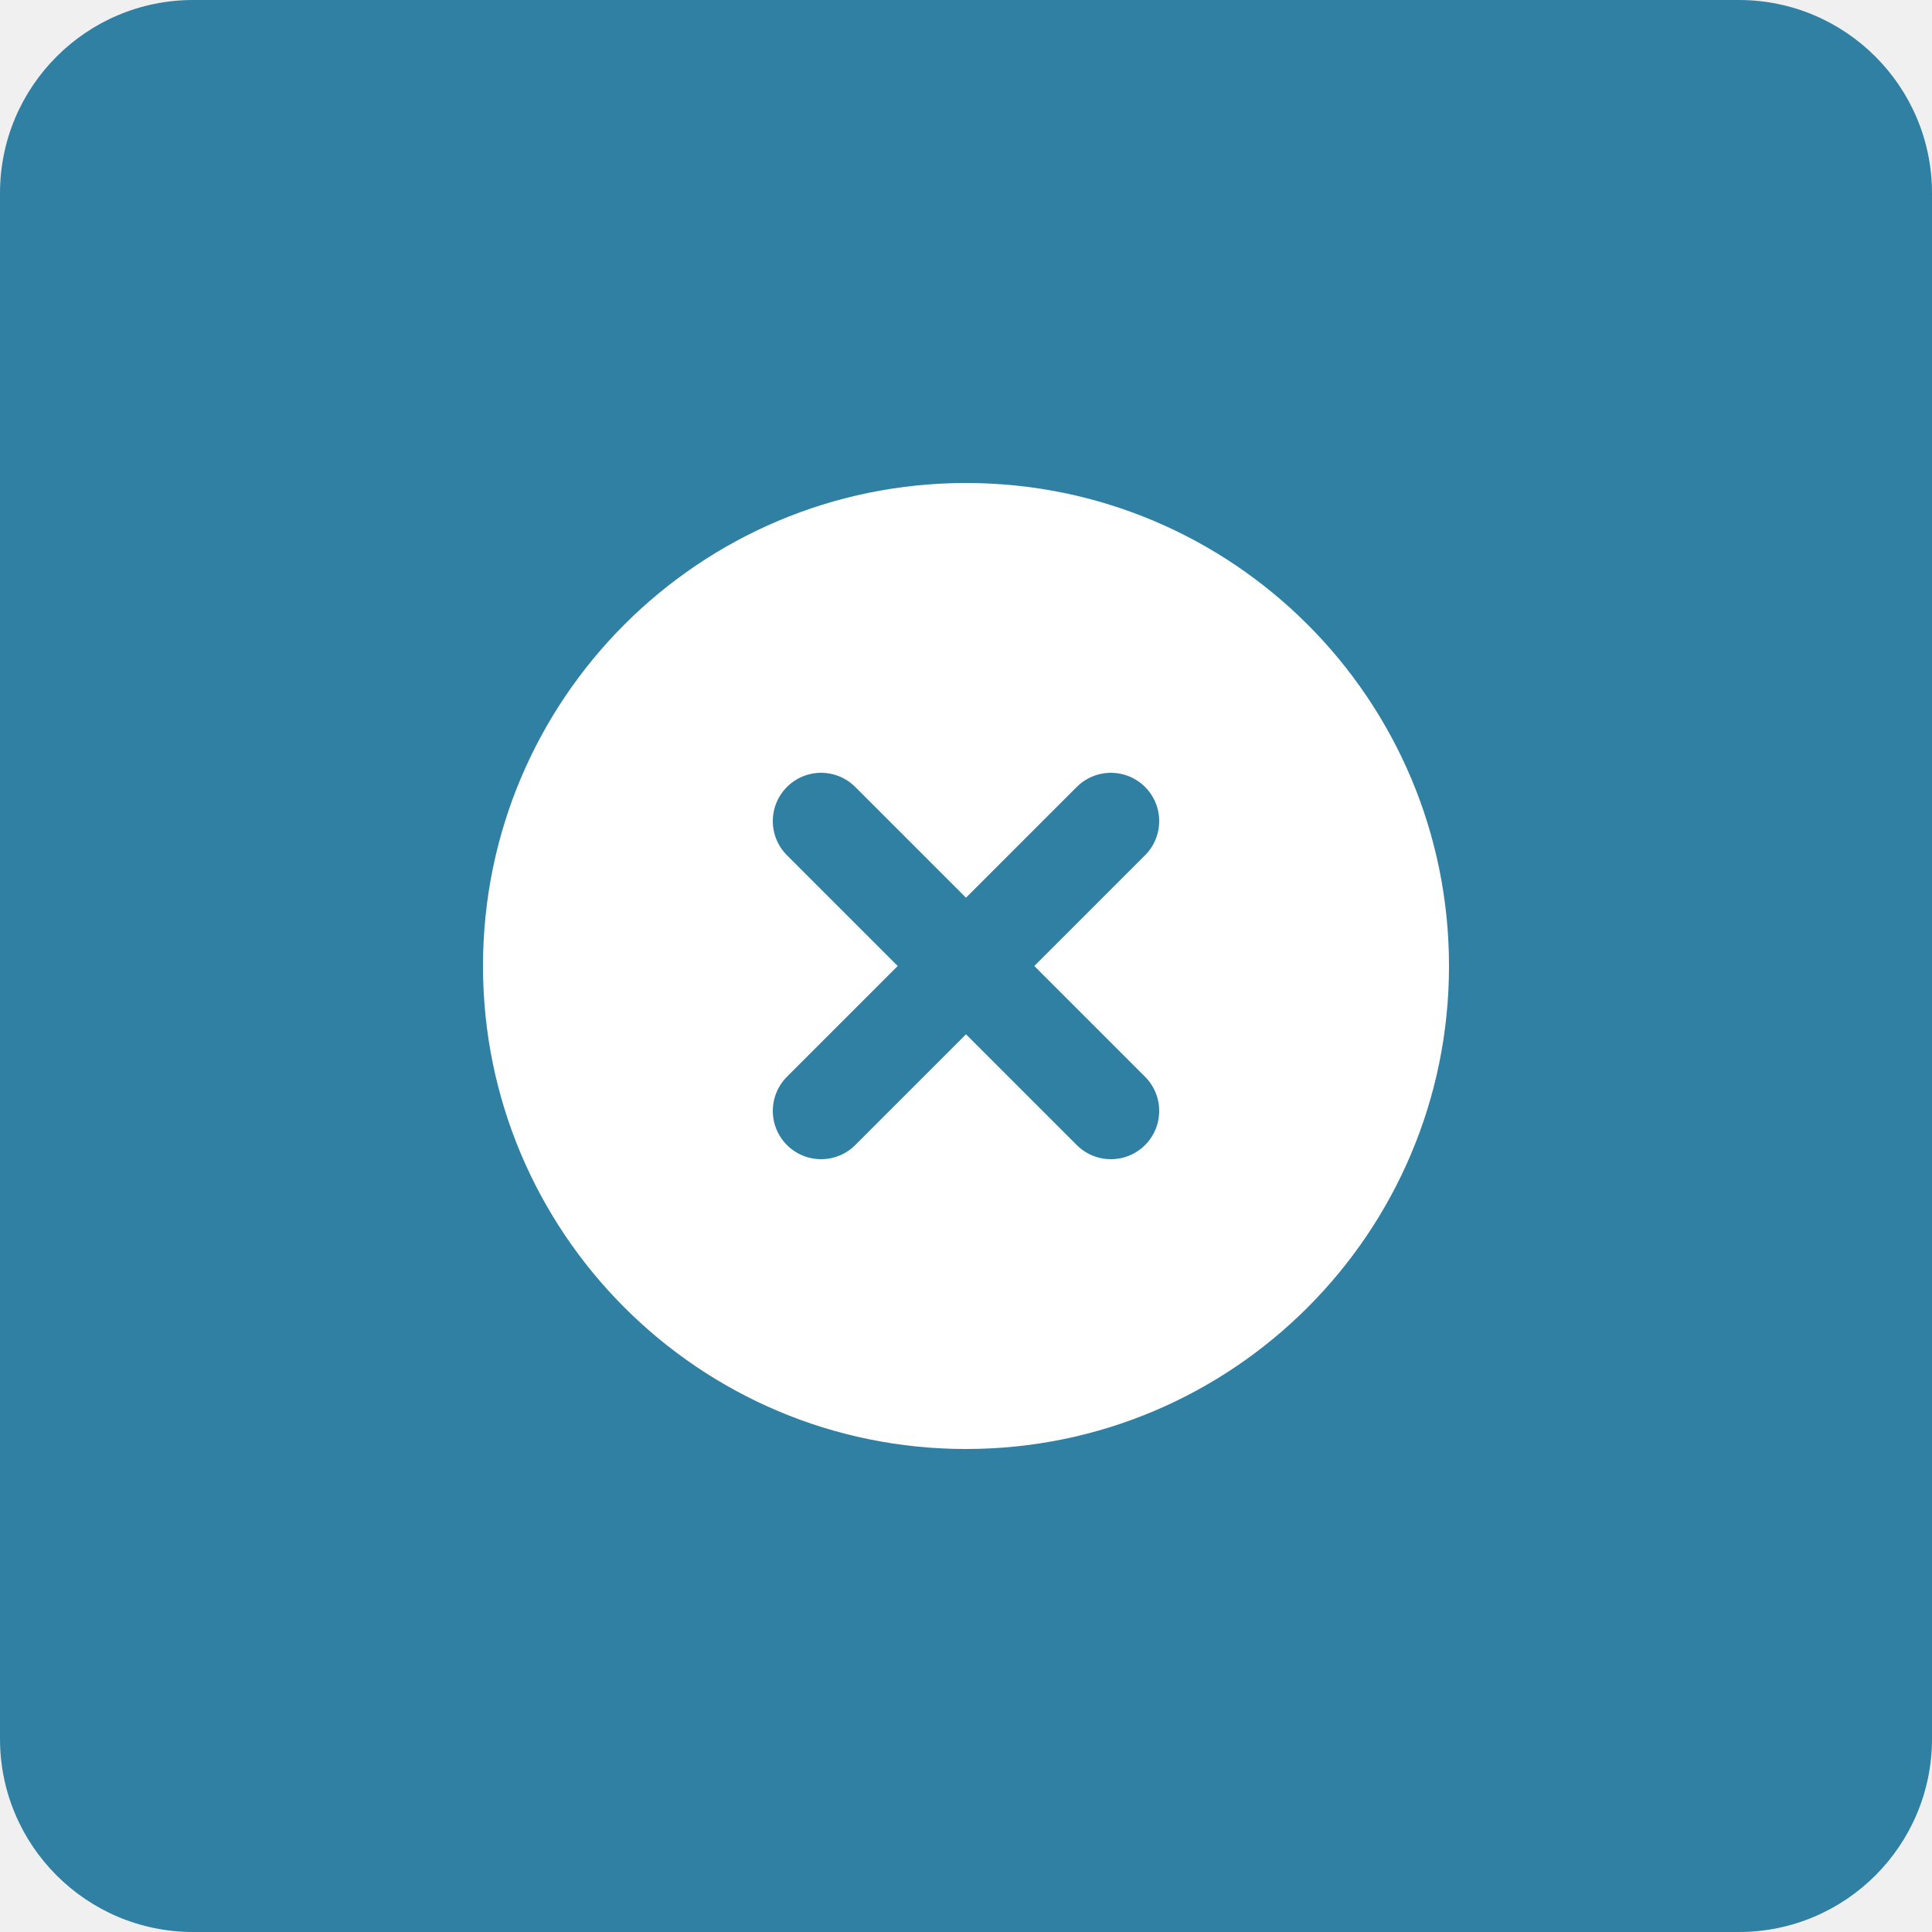
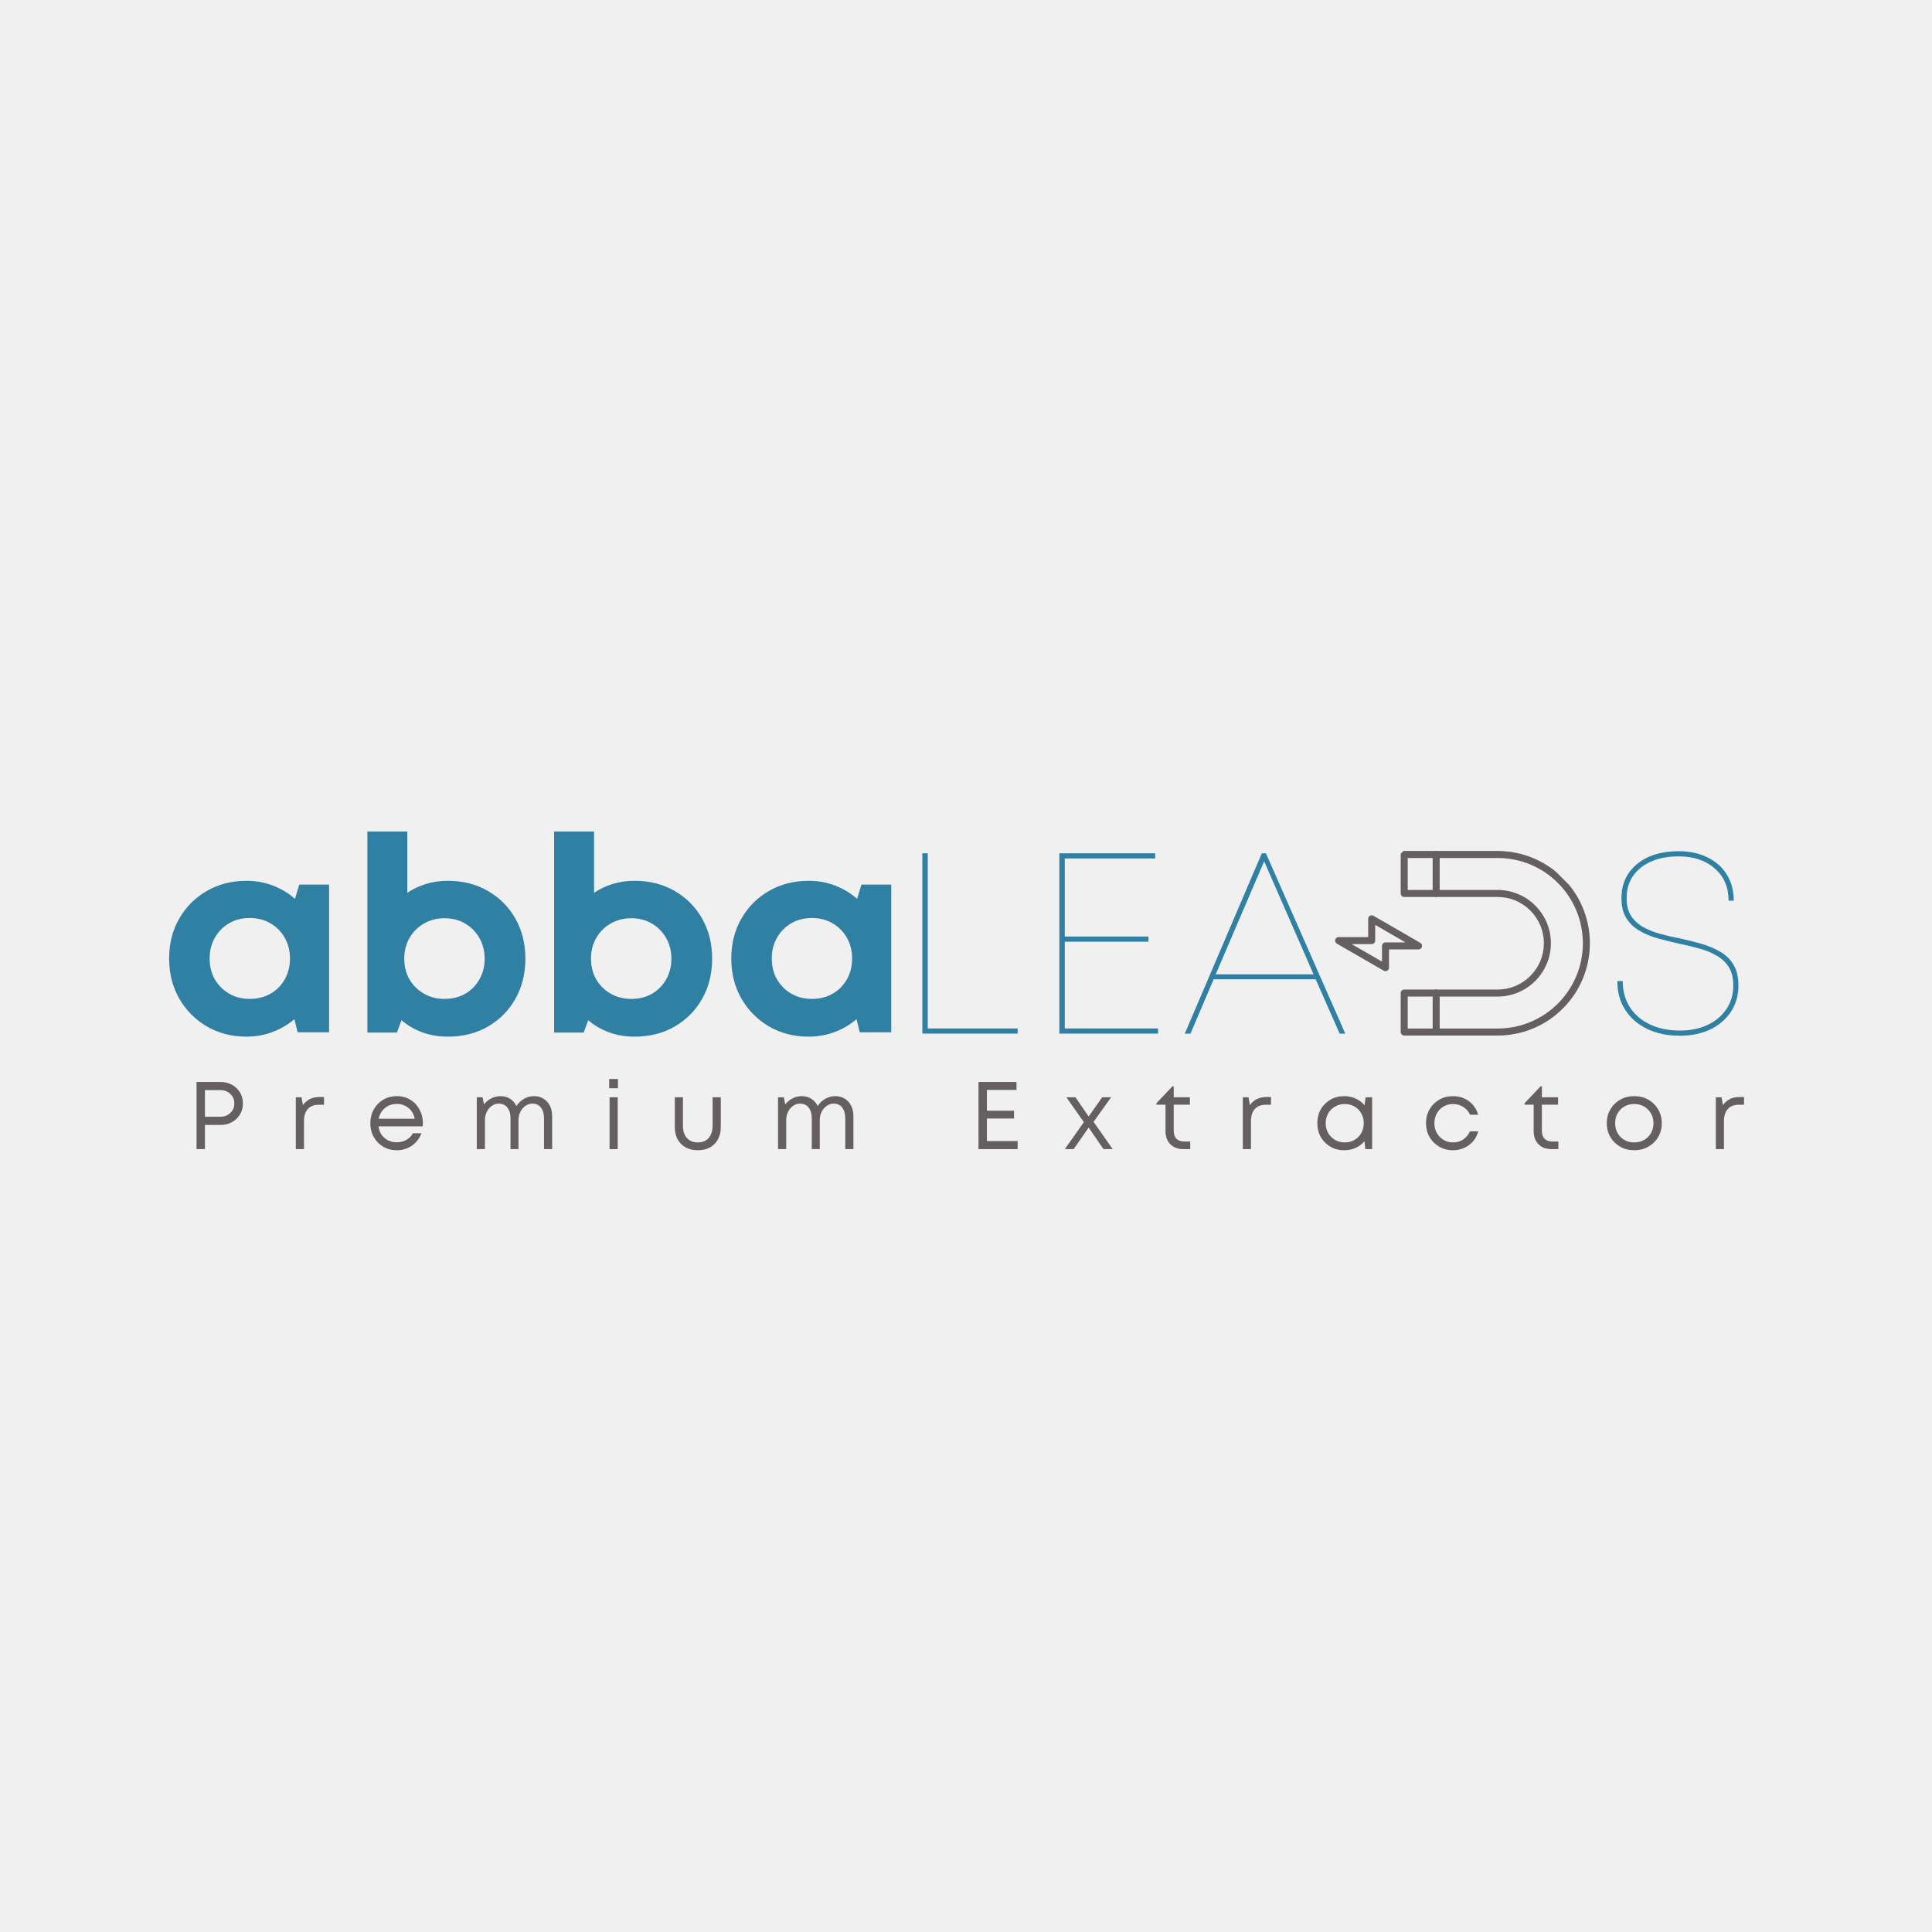
- <svg xmlns="http://www.w3.org/2000/svg" width="200" height="200" viewBox="0 0 200 200" fill="none">
-   <rect width="200" height="200" rx="20" fill="#3080A3" />
-   <path d="M50 100C50 72.386 72.386 50 100 50V50C127.614 50 150 72.386 150 100V100C150 127.614 127.614 150 100 150V150C72.386 150 50 127.614 50 100V100Z" fill="white" />
-   <path d="M85 85L115 115M115 85L85 115" stroke="#3080A3" stroke-width="10" stroke-linecap="round" />
+ <svg xmlns="http://www.w3.org/2000/svg" width="500" zoomAndPan="magnify" viewBox="0 0 375 375" height="500" preserveAspectRatio="xMidYMid meet" version="1.0">
+   <defs>
+     <g />
+     <clipPath id="35530a7c7d">
+       <path d="M 271 165 L 309 165 L 309 201 L 271 201 Z M 271 165 " clip-rule="nonzero" />
+     </clipPath>
+     <clipPath id="73f8780851">
+       <path d="M 285.188 213.91 L 254.43 183.152 L 285.188 152.391 L 315.949 183.152 Z M 285.188 213.91 " clip-rule="nonzero" />
+     </clipPath>
+     <clipPath id="9e6e0bd21d">
+       <path d="M 285.188 213.91 L 254.43 183.152 L 285.188 152.391 L 315.949 183.152 Z M 285.188 213.91 " clip-rule="nonzero" />
+     </clipPath>
+     <clipPath id="191d86f91e">
+       <path d="M 278 165 L 280 165 L 280 175 L 278 175 Z M 278 165 " clip-rule="nonzero" />
+     </clipPath>
+     <clipPath id="7d26aefaa3">
+       <path d="M 285.188 213.91 L 254.43 183.152 L 285.188 152.391 L 315.949 183.152 Z M 285.188 213.91 " clip-rule="nonzero" />
+     </clipPath>
+     <clipPath id="f735659842">
+       <path d="M 285.188 213.91 L 254.43 183.152 L 285.188 152.391 L 315.949 183.152 Z M 285.188 213.91 " clip-rule="nonzero" />
+     </clipPath>
+     <clipPath id="b107a1a517">
+       <path d="M 278 192 L 280 192 L 280 201 L 278 201 Z M 278 192 " clip-rule="nonzero" />
+     </clipPath>
+     <clipPath id="648a9acab4">
+       <path d="M 285.188 213.91 L 254.43 183.152 L 285.188 152.391 L 315.949 183.152 Z M 285.188 213.91 " clip-rule="nonzero" />
+     </clipPath>
+     <clipPath id="3ac8cea589">
+       <path d="M 285.188 213.91 L 254.43 183.152 L 285.188 152.391 L 315.949 183.152 Z M 285.188 213.91 " clip-rule="nonzero" />
+     </clipPath>
+     <clipPath id="eb69b66260">
+       <path d="M 259 177 L 277 177 L 277 189 L 259 189 Z M 259 177 " clip-rule="nonzero" />
+     </clipPath>
+     <clipPath id="b093d8f352">
+       <path d="M 285.188 213.91 L 254.43 183.152 L 285.188 152.391 L 315.949 183.152 Z M 285.188 213.91 " clip-rule="nonzero" />
+     </clipPath>
+     <clipPath id="fa25b84ec1">
+       <path d="M 285.188 213.91 L 254.43 183.152 L 285.188 152.391 L 315.949 183.152 Z M 285.188 213.91 " clip-rule="nonzero" />
+     </clipPath>
+   </defs>
+   <g fill="#3080a3" fill-opacity="1">
+     <g transform="translate(30.97016, 200.4162)">
+       <g>
+         <path d="M 27.125 -28.719 L 32.906 -28.719 L 32.906 -0.047 L 26.797 -0.047 L 26.172 -2.594 C 24.93 -1.539 23.52 -0.711 21.938 -0.109 C 20.363 0.492 18.676 0.797 16.875 0.797 C 14.008 0.797 11.441 0.133 9.172 -1.188 C 6.91 -2.52 5.125 -4.328 3.812 -6.609 C 2.508 -8.891 1.859 -11.484 1.859 -14.391 C 1.859 -17.254 2.508 -19.828 3.812 -22.109 C 5.125 -24.391 6.91 -26.18 9.172 -27.484 C 11.441 -28.797 14.008 -29.453 16.875 -29.453 C 18.719 -29.453 20.438 -29.141 22.031 -28.516 C 23.625 -27.898 25.039 -27.047 26.281 -25.953 Z M 17.516 -6.531 C 19.004 -6.531 20.336 -6.863 21.516 -7.531 C 22.703 -8.207 23.629 -9.141 24.297 -10.328 C 24.973 -11.516 25.312 -12.867 25.312 -14.391 C 25.312 -15.867 24.973 -17.203 24.297 -18.391 C 23.629 -19.578 22.703 -20.516 21.516 -21.203 C 20.336 -21.891 19.004 -22.234 17.516 -22.234 C 15.992 -22.234 14.648 -21.891 13.484 -21.203 C 12.316 -20.516 11.395 -19.578 10.719 -18.391 C 10.051 -17.203 9.719 -15.867 9.719 -14.391 C 9.719 -12.867 10.051 -11.52 10.719 -10.344 C 11.395 -9.176 12.316 -8.25 13.484 -7.562 C 14.648 -6.875 15.992 -6.531 17.516 -6.531 Z M 17.516 -6.531 " />
+       </g>
+     </g>
+   </g>
+   <g fill="#3080a3" fill-opacity="1">
+     <g transform="translate(67.5886, 200.4162)">
+       <g>
+         <path d="M 19.328 -29.453 C 22.254 -29.453 24.848 -28.797 27.109 -27.484 C 29.379 -26.18 31.16 -24.391 32.453 -22.109 C 33.742 -19.828 34.391 -17.234 34.391 -14.328 C 34.391 -11.43 33.742 -8.836 32.453 -6.547 C 31.16 -4.266 29.379 -2.469 27.109 -1.156 C 24.848 0.145 22.254 0.797 19.328 0.797 C 17.586 0.797 15.957 0.523 14.438 -0.016 C 12.914 -0.566 11.551 -1.359 10.344 -2.391 L 9.453 0 L 3.719 0 L 3.719 -39.016 L 11.469 -39.016 L 11.469 -27.125 C 12.562 -27.863 13.77 -28.438 15.094 -28.844 C 16.426 -29.25 17.836 -29.453 19.328 -29.453 Z M 18.688 -6.531 C 20.207 -6.531 21.551 -6.863 22.719 -7.531 C 23.883 -8.207 24.801 -9.141 25.469 -10.328 C 26.145 -11.516 26.484 -12.848 26.484 -14.328 C 26.484 -15.816 26.145 -17.148 25.469 -18.328 C 24.801 -19.516 23.883 -20.453 22.719 -21.141 C 21.551 -21.836 20.207 -22.188 18.688 -22.188 C 17.195 -22.188 15.859 -21.836 14.672 -21.141 C 13.484 -20.453 12.551 -19.516 11.875 -18.328 C 11.207 -17.148 10.875 -15.816 10.875 -14.328 C 10.875 -12.848 11.207 -11.52 11.875 -10.344 C 12.551 -9.176 13.484 -8.25 14.672 -7.562 C 15.859 -6.875 17.195 -6.531 18.688 -6.531 Z M 18.688 -6.531 " />
+       </g>
+     </g>
+   </g>
+   <g fill="#3080a3" fill-opacity="1">
+     <g transform="translate(103.8356, 200.4162)">
+       <g>
+         <path d="M 19.328 -29.453 C 22.254 -29.453 24.848 -28.797 27.109 -27.484 C 29.379 -26.18 31.16 -24.391 32.453 -22.109 C 33.742 -19.828 34.391 -17.234 34.391 -14.328 C 34.391 -11.43 33.742 -8.836 32.453 -6.547 C 31.16 -4.266 29.379 -2.469 27.109 -1.156 C 24.848 0.145 22.254 0.797 19.328 0.797 C 17.586 0.797 15.957 0.523 14.438 -0.016 C 12.914 -0.566 11.551 -1.359 10.344 -2.391 L 9.453 0 L 3.719 0 L 3.719 -39.016 L 11.469 -39.016 L 11.469 -27.125 C 12.562 -27.863 13.77 -28.438 15.094 -28.844 C 16.426 -29.25 17.836 -29.453 19.328 -29.453 Z M 18.688 -6.531 C 20.207 -6.531 21.551 -6.863 22.719 -7.531 C 23.883 -8.207 24.801 -9.141 25.469 -10.328 C 26.145 -11.516 26.484 -12.848 26.484 -14.328 C 26.484 -15.816 26.145 -17.148 25.469 -18.328 C 24.801 -19.516 23.883 -20.453 22.719 -21.141 C 21.551 -21.836 20.207 -22.188 18.688 -22.188 C 17.195 -22.188 15.859 -21.836 14.672 -21.141 C 13.484 -20.453 12.551 -19.516 11.875 -18.328 C 11.207 -17.148 10.875 -15.816 10.875 -14.328 C 10.875 -12.848 11.207 -11.52 11.875 -10.344 C 12.551 -9.176 13.484 -8.25 14.672 -7.562 C 15.859 -6.875 17.195 -6.531 18.688 -6.531 Z M 18.688 -6.531 " />
+       </g>
+     </g>
+   </g>
+   <g fill="#3080a3" fill-opacity="1">
+     <g transform="translate(140.0825, 200.4162)">
+       <g>
+         <path d="M 27.125 -28.719 L 32.906 -28.719 L 32.906 -0.047 L 26.797 -0.047 L 26.172 -2.594 C 24.93 -1.539 23.52 -0.711 21.938 -0.109 C 20.363 0.492 18.676 0.797 16.875 0.797 C 14.008 0.797 11.441 0.133 9.172 -1.188 C 6.91 -2.52 5.125 -4.328 3.812 -6.609 C 2.508 -8.891 1.859 -11.484 1.859 -14.391 C 1.859 -17.254 2.508 -19.828 3.812 -22.109 C 5.125 -24.391 6.91 -26.18 9.172 -27.484 C 11.441 -28.797 14.008 -29.453 16.875 -29.453 C 18.719 -29.453 20.438 -29.141 22.031 -28.516 C 23.625 -27.898 25.039 -27.047 26.281 -25.953 Z M 17.516 -6.531 C 19.004 -6.531 20.336 -6.863 21.516 -7.531 C 22.703 -8.207 23.629 -9.141 24.297 -10.328 C 24.973 -11.516 25.312 -12.867 25.312 -14.391 C 25.312 -15.867 24.973 -17.203 24.297 -18.391 C 23.629 -19.578 22.703 -20.516 21.516 -21.203 C 20.336 -21.891 19.004 -22.234 17.516 -22.234 C 15.992 -22.234 14.648 -21.891 13.484 -21.203 C 12.316 -20.516 11.395 -19.578 10.719 -18.391 C 10.051 -17.203 9.719 -15.867 9.719 -14.391 C 9.719 -12.867 10.051 -11.52 10.719 -10.344 C 11.395 -9.176 12.316 -8.25 13.484 -7.562 C 14.648 -6.875 15.992 -6.531 17.516 -6.531 Z M 17.516 -6.531 " />
+       </g>
+     </g>
+   </g>
+   <g fill="#3080a3" fill-opacity="1">
+     <g transform="translate(173.5282, 200.625)">
+       <g>
+         <path d="M 6.547 -1 L 24 -1 L 24 0 L 5.5 0 L 5.5 -35 L 6.547 -35 Z M 6.547 -1 " />
+       </g>
+     </g>
+   </g>
+   <g fill="#3080a3" fill-opacity="1">
+     <g transform="translate(200.1243, 200.625)">
+       <g>
+         <path d="M 6.547 -1 L 24.656 -1 L 24.656 0 L 5.5 0 L 5.5 -35 L 24.094 -35 L 24.094 -34 L 6.547 -34 L 6.547 -18.844 L 22.797 -18.844 L 22.797 -17.844 L 6.547 -17.844 Z M 6.547 -1 " />
+       </g>
+     </g>
+   </g>
+   <g fill="#3080a3" fill-opacity="1">
+     <g transform="translate(228.6201, 200.625)">
+       <g>
+         <path d="M 31.406 0 L 26.75 -10.547 L 6.953 -10.547 L 2.453 0 L 1.344 0 L 16.297 -35 L 17.094 -35 L 32.5 0 Z M 16.75 -33.453 L 7.344 -11.5 L 26.344 -11.5 Z M 16.75 -33.453 " />
+       </g>
+     </g>
+   </g>
+   <g fill="#3080a3" fill-opacity="1">
+     <g transform="translate(263.9735, 200.625)">
+       <g />
+     </g>
+   </g>
+   <g fill="#3080a3" fill-opacity="1">
+     <g transform="translate(279.7213, 200.625)">
+       <g />
+     </g>
+   </g>
+   <g fill="#3080a3" fill-opacity="1">
+     <g transform="translate(295.4691, 200.625)">
+       <g />
+     </g>
+   </g>
+   <g fill="#3080a3" fill-opacity="1">
+     <g transform="translate(311.2235, 200.625)">
+       <g>
+         <path d="M 14.844 0.406 C 12.414 0.406 10.289 -0.035 8.469 -0.922 C 6.656 -1.805 5.238 -3.039 4.219 -4.625 C 3.207 -6.207 2.703 -8.066 2.703 -10.203 L 3.75 -10.203 C 3.75 -8.266 4.207 -6.578 5.125 -5.141 C 6.039 -3.711 7.332 -2.598 9 -1.797 C 10.664 -0.992 12.613 -0.594 14.844 -0.594 C 16.883 -0.594 18.676 -0.957 20.219 -1.688 C 21.77 -2.426 22.988 -3.453 23.875 -4.766 C 24.758 -6.086 25.203 -7.598 25.203 -9.297 C 25.203 -10.797 24.91 -12.004 24.328 -12.922 C 23.742 -13.836 22.957 -14.578 21.969 -15.141 C 20.988 -15.711 19.875 -16.172 18.625 -16.516 C 17.375 -16.867 16.066 -17.18 14.703 -17.453 C 13.336 -17.754 11.992 -18.086 10.672 -18.453 C 9.359 -18.816 8.16 -19.305 7.078 -19.922 C 5.992 -20.535 5.125 -21.352 4.469 -22.375 C 3.82 -23.395 3.5 -24.703 3.5 -26.297 C 3.5 -29.035 4.504 -31.238 6.516 -32.906 C 8.535 -34.57 11.227 -35.406 14.594 -35.406 C 16.727 -35.406 18.602 -35.004 20.219 -34.203 C 21.844 -33.398 23.094 -32.281 23.969 -30.844 C 24.852 -29.414 25.297 -27.734 25.297 -25.797 L 24.297 -25.797 C 24.297 -28.398 23.406 -30.484 21.625 -32.047 C 19.844 -33.617 17.5 -34.406 14.594 -34.406 C 11.531 -34.406 9.082 -33.672 7.25 -32.203 C 5.414 -30.734 4.5 -28.766 4.5 -26.297 C 4.5 -24.898 4.789 -23.75 5.375 -22.844 C 5.957 -21.945 6.75 -21.223 7.75 -20.672 C 8.75 -20.117 9.863 -19.676 11.094 -19.344 C 12.332 -19.008 13.617 -18.711 14.953 -18.453 C 16.348 -18.148 17.711 -17.805 19.047 -17.422 C 20.379 -17.035 21.586 -16.523 22.672 -15.891 C 23.754 -15.266 24.613 -14.426 25.25 -13.375 C 25.883 -12.32 26.203 -10.977 26.203 -9.344 C 26.203 -7.414 25.719 -5.719 24.75 -4.25 C 23.781 -2.781 22.445 -1.633 20.75 -0.812 C 19.051 0 17.082 0.406 14.844 0.406 Z M 14.844 0.406 " />
+       </g>
+     </g>
+   </g>
+   <g fill="#65605f" fill-opacity="1">
+     <g transform="translate(36.37032, 223.0417)">
+       <g>
+         <path d="M 6.469 -13.031 C 7.281 -13.031 8.008 -12.848 8.656 -12.484 C 9.312 -12.129 9.828 -11.633 10.203 -11 C 10.586 -10.375 10.781 -9.66 10.781 -8.859 C 10.781 -8.066 10.586 -7.352 10.203 -6.719 C 9.828 -6.094 9.312 -5.598 8.656 -5.234 C 8.008 -4.867 7.281 -4.688 6.469 -4.688 L 3.406 -4.688 L 3.406 0 L 1.781 0 L 1.781 -13.031 Z M 6.375 -6.281 C 7.164 -6.281 7.816 -6.523 8.328 -7.016 C 8.848 -7.504 9.109 -8.117 9.109 -8.859 C 9.109 -9.609 8.848 -10.227 8.328 -10.719 C 7.816 -11.207 7.164 -11.453 6.375 -11.453 L 3.406 -11.453 L 3.406 -6.281 Z M 6.375 -6.281 " />
+       </g>
+     </g>
+   </g>
+   <g fill="#65605f" fill-opacity="1">
+     <g transform="translate(55.81262, 223.0417)">
+       <g>
+         <path d="M 6.188 -10.109 L 7.078 -10.109 L 7.078 -8.609 L 6.047 -8.609 C 5.129 -8.609 4.422 -8.328 3.922 -7.766 C 3.43 -7.203 3.188 -6.43 3.188 -5.453 L 3.188 0 L 1.609 0 L 1.609 -10.062 L 2.719 -10.062 L 2.984 -8.531 C 3.336 -9.039 3.781 -9.43 4.312 -9.703 C 4.844 -9.973 5.469 -10.109 6.188 -10.109 Z M 6.188 -10.109 " />
+       </g>
+     </g>
+   </g>
+   <g fill="#65605f" fill-opacity="1">
+     <g transform="translate(71.08378, 223.0417)">
+       <g>
+         <path d="M 11 -4.984 C 11 -4.891 10.992 -4.797 10.984 -4.703 C 10.973 -4.609 10.969 -4.516 10.969 -4.422 L 2.391 -4.422 C 2.504 -3.484 2.883 -2.734 3.531 -2.172 C 4.176 -1.609 4.973 -1.328 5.922 -1.328 C 6.617 -1.328 7.238 -1.477 7.781 -1.781 C 8.332 -2.094 8.766 -2.523 9.078 -3.078 L 10.734 -3.078 C 10.305 -2.035 9.672 -1.223 8.828 -0.641 C 7.984 -0.066 7.016 0.219 5.922 0.219 C 4.953 0.219 4.078 -0.008 3.297 -0.469 C 2.523 -0.926 1.914 -1.551 1.469 -2.344 C 1.02 -3.133 0.797 -4.031 0.797 -5.031 C 0.797 -6.02 1.02 -6.91 1.469 -7.703 C 1.914 -8.504 2.523 -9.133 3.297 -9.594 C 4.078 -10.051 4.953 -10.281 5.922 -10.281 C 6.941 -10.281 7.832 -10.039 8.594 -9.562 C 9.352 -9.094 9.941 -8.457 10.359 -7.656 C 10.785 -6.863 11 -5.973 11 -4.984 Z M 5.922 -8.766 C 5.016 -8.766 4.25 -8.5 3.625 -7.969 C 3 -7.445 2.598 -6.754 2.422 -5.891 L 9.406 -5.891 C 9.238 -6.773 8.836 -7.473 8.203 -7.984 C 7.578 -8.504 6.816 -8.766 5.922 -8.766 Z M 5.922 -8.766 " />
+       </g>
+     </g>
+   </g>
+   <g fill="#65605f" fill-opacity="1">
+     <g transform="translate(90.93575, 223.0417)">
+       <g>
+         <path d="M 12.703 -10.281 C 13.422 -10.281 14.039 -10.113 14.562 -9.781 C 15.094 -9.457 15.504 -9.004 15.797 -8.422 C 16.086 -7.848 16.234 -7.18 16.234 -6.422 L 16.234 0 L 14.656 0 L 14.656 -5.938 C 14.656 -6.844 14.457 -7.551 14.062 -8.062 C 13.664 -8.57 13.109 -8.828 12.391 -8.828 C 11.898 -8.828 11.453 -8.68 11.047 -8.391 C 10.641 -8.109 10.312 -7.723 10.062 -7.234 C 9.82 -6.742 9.703 -6.188 9.703 -5.562 L 9.703 0 L 8.156 0 L 8.156 -5.938 C 8.156 -6.844 7.953 -7.551 7.547 -8.062 C 7.148 -8.57 6.586 -8.828 5.859 -8.828 C 5.367 -8.828 4.922 -8.68 4.516 -8.391 C 4.109 -8.109 3.785 -7.723 3.547 -7.234 C 3.305 -6.742 3.188 -6.188 3.188 -5.562 L 3.188 0 L 1.609 0 L 1.609 -10.062 L 2.734 -10.062 L 3 -8.672 C 3.383 -9.172 3.859 -9.562 4.422 -9.844 C 4.984 -10.133 5.582 -10.281 6.219 -10.281 C 6.926 -10.281 7.547 -10.109 8.078 -9.766 C 8.617 -9.422 9.023 -8.953 9.297 -8.359 C 9.68 -8.953 10.172 -9.422 10.766 -9.766 C 11.367 -10.109 12.016 -10.281 12.703 -10.281 Z M 12.703 -10.281 " />
+       </g>
+     </g>
+   </g>
+   <g fill="#65605f" fill-opacity="1">
+     <g transform="translate(116.7092, 223.0417)">
+       <g>
+         <path d="M 1.531 -11.812 L 1.531 -13.609 L 3.234 -13.609 L 3.234 -11.812 Z M 1.609 0 L 1.609 -10.062 L 3.188 -10.062 L 3.188 0 Z M 1.609 0 " />
+       </g>
+     </g>
+   </g>
+   <g fill="#65605f" fill-opacity="1">
+     <g transform="translate(129.5597, 223.0417)">
+       <g>
+         <path d="M 5.891 0.219 C 4.984 0.219 4.195 0.035 3.531 -0.328 C 2.863 -0.703 2.344 -1.223 1.969 -1.891 C 1.602 -2.555 1.422 -3.344 1.422 -4.25 L 1.422 -10.062 L 3 -10.062 L 3 -4.5 C 3 -3.508 3.254 -2.727 3.766 -2.156 C 4.285 -1.582 4.992 -1.297 5.891 -1.297 C 6.773 -1.297 7.473 -1.582 7.984 -2.156 C 8.492 -2.738 8.75 -3.52 8.75 -4.5 L 8.75 -10.062 L 10.344 -10.062 L 10.344 -4.25 C 10.344 -3.344 10.16 -2.555 9.797 -1.891 C 9.43 -1.223 8.914 -0.703 8.25 -0.328 C 7.582 0.035 6.797 0.219 5.891 0.219 Z M 5.891 0.219 " />
+       </g>
+     </g>
+   </g>
+   <g fill="#65605f" fill-opacity="1">
+     <g transform="translate(149.4116, 223.0417)">
+       <g>
+         <path d="M 12.703 -10.281 C 13.422 -10.281 14.039 -10.113 14.562 -9.781 C 15.094 -9.457 15.504 -9.004 15.797 -8.422 C 16.086 -7.848 16.234 -7.18 16.234 -6.422 L 16.234 0 L 14.656 0 L 14.656 -5.938 C 14.656 -6.844 14.457 -7.551 14.062 -8.062 C 13.664 -8.57 13.109 -8.828 12.391 -8.828 C 11.898 -8.828 11.453 -8.68 11.047 -8.391 C 10.641 -8.109 10.312 -7.723 10.062 -7.234 C 9.82 -6.742 9.703 -6.188 9.703 -5.562 L 9.703 0 L 8.156 0 L 8.156 -5.938 C 8.156 -6.844 7.953 -7.551 7.547 -8.062 C 7.148 -8.57 6.586 -8.828 5.859 -8.828 C 5.367 -8.828 4.922 -8.68 4.516 -8.391 C 4.109 -8.109 3.785 -7.723 3.547 -7.234 C 3.305 -6.742 3.188 -6.188 3.188 -5.562 L 3.188 0 L 1.609 0 L 1.609 -10.062 L 2.734 -10.062 L 3 -8.672 C 3.383 -9.172 3.859 -9.562 4.422 -9.844 C 4.984 -10.133 5.582 -10.281 6.219 -10.281 C 6.926 -10.281 7.547 -10.109 8.078 -9.766 C 8.617 -9.422 9.023 -8.953 9.297 -8.359 C 9.68 -8.953 10.172 -9.422 10.766 -9.766 C 11.367 -10.109 12.016 -10.281 12.703 -10.281 Z M 12.703 -10.281 " />
+       </g>
+     </g>
+   </g>
+   <g fill="#65605f" fill-opacity="1">
+     <g transform="translate(175.1851, 223.0417)">
+       <g />
+     </g>
+   </g>
+   <g fill="#65605f" fill-opacity="1">
+     <g transform="translate(188.1473, 223.0417)">
+       <g>
+         <path d="M 3.406 -1.562 L 9.375 -1.562 L 9.375 0 L 1.781 0 L 1.781 -13.031 L 9.156 -13.031 L 9.156 -11.484 L 3.406 -11.484 L 3.406 -7.453 L 8.672 -7.453 L 8.672 -5.938 L 3.406 -5.938 Z M 3.406 -1.562 " />
+       </g>
+     </g>
+   </g>
+   <g fill="#65605f" fill-opacity="1">
+     <g transform="translate(206.5282, 223.0417)">
+       <g>
+         <path d="M 9.438 0 L 7.656 0 L 4.781 -4.188 L 1.875 0 L 0.156 0 L 3.844 -5.234 L 0.453 -10.062 L 2.219 -10.062 L 4.781 -6.328 L 7.406 -10.062 L 9.141 -10.062 L 5.734 -5.297 Z M 9.438 0 " />
+       </g>
+     </g>
+   </g>
+   <g fill="#65605f" fill-opacity="1">
+     <g transform="translate(224.1642, 223.0417)">
+       <g>
+         <path d="M 5.75 -1.469 L 6.859 -1.469 L 6.859 0 L 5.547 0 C 4.473 0 3.625 -0.312 3 -0.938 C 2.375 -1.562 2.062 -2.422 2.062 -3.516 L 2.062 -8.625 L 0.297 -8.625 L 0.297 -8.906 L 3.406 -12.188 L 3.656 -12.188 L 3.656 -10.062 L 6.797 -10.062 L 6.797 -8.625 L 3.656 -8.625 L 3.656 -3.578 C 3.656 -2.891 3.832 -2.363 4.188 -2 C 4.551 -1.645 5.07 -1.469 5.75 -1.469 Z M 5.75 -1.469 " />
+       </g>
+     </g>
+   </g>
+   <g fill="#65605f" fill-opacity="1">
+     <g transform="translate(239.6216, 223.0417)">
+       <g>
+         <path d="M 6.188 -10.109 L 7.078 -10.109 L 7.078 -8.609 L 6.047 -8.609 C 5.129 -8.609 4.422 -8.328 3.922 -7.766 C 3.43 -7.203 3.188 -6.43 3.188 -5.453 L 3.188 0 L 1.609 0 L 1.609 -10.062 L 2.719 -10.062 L 2.984 -8.531 C 3.336 -9.039 3.781 -9.43 4.312 -9.703 C 4.844 -9.973 5.469 -10.109 6.188 -10.109 Z M 6.188 -10.109 " />
+       </g>
+     </g>
+   </g>
+   <g fill="#65605f" fill-opacity="1">
+     <g transform="translate(254.8928, 223.0417)">
+       <g>
+         <path d="M 10.172 -10.062 L 11.438 -10.062 L 11.438 0 L 10.109 0 L 9.953 -1.531 C 9.484 -0.977 8.91 -0.547 8.234 -0.234 C 7.555 0.066 6.812 0.219 6 0.219 C 5.02 0.219 4.133 -0.008 3.344 -0.469 C 2.551 -0.926 1.926 -1.551 1.469 -2.344 C 1.02 -3.133 0.797 -4.031 0.797 -5.031 C 0.797 -6.031 1.02 -6.926 1.469 -7.719 C 1.926 -8.508 2.551 -9.133 3.344 -9.594 C 4.133 -10.051 5.02 -10.281 6 -10.281 C 6.832 -10.281 7.586 -10.117 8.266 -9.797 C 8.941 -9.484 9.508 -9.055 9.969 -8.516 Z M 6.125 -1.297 C 6.832 -1.297 7.461 -1.457 8.016 -1.781 C 8.578 -2.102 9.016 -2.547 9.328 -3.109 C 9.648 -3.68 9.812 -4.32 9.812 -5.031 C 9.812 -5.738 9.648 -6.375 9.328 -6.938 C 9.016 -7.5 8.578 -7.941 8.016 -8.266 C 7.461 -8.586 6.832 -8.75 6.125 -8.75 C 5.414 -8.75 4.781 -8.582 4.219 -8.25 C 3.664 -7.926 3.227 -7.484 2.906 -6.922 C 2.582 -6.367 2.422 -5.738 2.422 -5.031 C 2.422 -4.32 2.582 -3.688 2.906 -3.125 C 3.227 -2.57 3.664 -2.129 4.219 -1.797 C 4.781 -1.461 5.414 -1.297 6.125 -1.297 Z M 6.125 -1.297 " />
+       </g>
+     </g>
+   </g>
+   <g fill="#65605f" fill-opacity="1">
+     <g transform="translate(275.9924, 223.0417)">
+       <g>
+         <path d="M 6.031 0.219 C 5.039 0.219 4.148 -0.008 3.359 -0.469 C 2.566 -0.926 1.941 -1.551 1.484 -2.344 C 1.023 -3.133 0.797 -4.031 0.797 -5.031 C 0.797 -6.031 1.023 -6.926 1.484 -7.719 C 1.941 -8.508 2.566 -9.133 3.359 -9.594 C 4.148 -10.051 5.039 -10.281 6.031 -10.281 C 6.82 -10.281 7.551 -10.129 8.219 -9.828 C 8.883 -9.535 9.445 -9.117 9.906 -8.578 C 10.375 -8.035 10.711 -7.398 10.922 -6.672 L 9.344 -6.672 C 9.051 -7.316 8.609 -7.82 8.016 -8.188 C 7.43 -8.562 6.77 -8.75 6.031 -8.75 C 5.332 -8.75 4.711 -8.582 4.172 -8.25 C 3.629 -7.926 3.203 -7.484 2.891 -6.922 C 2.578 -6.359 2.422 -5.727 2.422 -5.031 C 2.422 -4.332 2.578 -3.703 2.891 -3.141 C 3.211 -2.578 3.645 -2.129 4.188 -1.797 C 4.738 -1.461 5.352 -1.297 6.031 -1.297 C 6.77 -1.297 7.426 -1.484 8 -1.859 C 8.57 -2.242 9.016 -2.773 9.328 -3.453 L 10.938 -3.453 C 10.738 -2.703 10.398 -2.051 9.922 -1.5 C 9.453 -0.957 8.879 -0.535 8.203 -0.234 C 7.535 0.066 6.812 0.219 6.031 0.219 Z M 6.031 0.219 " />
+       </g>
+     </g>
+   </g>
+   <g fill="#65605f" fill-opacity="1">
+     <g transform="translate(295.6209, 223.0417)">
+       <g>
+         <path d="M 5.75 -1.469 L 6.859 -1.469 L 6.859 0 L 5.547 0 C 4.473 0 3.625 -0.312 3 -0.938 C 2.375 -1.562 2.062 -2.422 2.062 -3.516 L 2.062 -8.625 L 0.297 -8.625 L 0.297 -8.906 L 3.406 -12.188 L 3.656 -12.188 L 3.656 -10.062 L 6.797 -10.062 L 6.797 -8.625 L 3.656 -8.625 L 3.656 -3.578 C 3.656 -2.891 3.832 -2.363 4.188 -2 C 4.551 -1.645 5.07 -1.469 5.75 -1.469 Z M 5.75 -1.469 " />
+       </g>
+     </g>
+   </g>
+   <g fill="#65605f" fill-opacity="1">
+     <g transform="translate(311.0782, 223.0417)">
+       <g>
+         <path d="M 6.125 0.219 C 5.102 0.219 4.191 -0.008 3.391 -0.469 C 2.598 -0.926 1.969 -1.547 1.5 -2.328 C 1.031 -3.117 0.797 -4.02 0.797 -5.031 C 0.797 -6.031 1.031 -6.926 1.5 -7.719 C 1.969 -8.52 2.598 -9.145 3.391 -9.594 C 4.191 -10.051 5.102 -10.281 6.125 -10.281 C 7.145 -10.281 8.055 -10.051 8.859 -9.594 C 9.672 -9.133 10.305 -8.508 10.766 -7.719 C 11.234 -6.926 11.469 -6.031 11.469 -5.031 C 11.469 -4.02 11.234 -3.117 10.766 -2.328 C 10.305 -1.547 9.672 -0.926 8.859 -0.469 C 8.055 -0.008 7.145 0.219 6.125 0.219 Z M 6.125 -1.297 C 6.844 -1.297 7.484 -1.457 8.047 -1.781 C 8.609 -2.102 9.051 -2.547 9.375 -3.109 C 9.695 -3.672 9.859 -4.312 9.859 -5.031 C 9.859 -5.75 9.695 -6.383 9.375 -6.938 C 9.051 -7.5 8.609 -7.941 8.047 -8.266 C 7.484 -8.586 6.844 -8.75 6.125 -8.75 C 5.406 -8.75 4.766 -8.586 4.203 -8.266 C 3.648 -7.941 3.211 -7.5 2.891 -6.938 C 2.578 -6.383 2.422 -5.75 2.422 -5.031 C 2.422 -4.312 2.578 -3.672 2.891 -3.109 C 3.211 -2.547 3.656 -2.102 4.219 -1.781 C 4.781 -1.457 5.414 -1.297 6.125 -1.297 Z M 6.125 -1.297 " />
+       </g>
+     </g>
+   </g>
+   <g fill="#65605f" fill-opacity="1">
+     <g transform="translate(331.433, 223.0417)">
+       <g>
+         <path d="M 6.188 -10.109 L 7.078 -10.109 L 7.078 -8.609 L 6.047 -8.609 C 5.129 -8.609 4.422 -8.328 3.922 -7.766 C 3.43 -7.203 3.188 -6.43 3.188 -5.453 L 3.188 0 L 1.609 0 L 1.609 -10.062 L 2.719 -10.062 L 2.984 -8.531 C 3.336 -9.039 3.781 -9.43 4.312 -9.703 C 4.844 -9.973 5.469 -10.109 6.188 -10.109 Z M 6.188 -10.109 " />
+       </g>
+     </g>
+   </g>
+   <g clip-path="url(#35530a7c7d)">
+     <g clip-path="url(#73f8780851)">
+       <g clip-path="url(#9e6e0bd21d)">
+         <path fill="#65605f" d="M 307.234 183.086 C 307.23 180.852 306.793 178.684 305.93 176.645 C 305.098 174.672 303.902 172.902 302.387 171.383 C 300.867 169.863 299.098 168.672 297.125 167.836 C 295.082 166.973 292.914 166.535 290.684 166.535 L 273.238 166.535 L 273.238 172.738 L 290.684 172.738 C 292.078 172.738 293.43 173.012 294.707 173.555 C 295.938 174.074 297.043 174.82 297.996 175.773 C 298.945 176.723 299.691 177.828 300.215 179.062 C 300.754 180.336 301.027 181.691 301.027 183.086 C 301.027 184.48 300.754 185.832 300.215 187.109 C 299.691 188.34 298.945 189.449 297.996 190.398 C 297.043 191.348 295.938 192.094 294.707 192.617 C 293.43 193.156 292.078 193.43 290.684 193.434 L 273.238 193.43 L 273.238 199.637 L 290.684 199.637 C 292.914 199.637 295.082 199.199 297.125 198.332 C 299.098 197.5 300.867 196.309 302.387 194.789 C 303.906 193.27 305.098 191.5 305.93 189.527 C 306.793 187.484 307.23 185.316 307.234 183.086 Z M 303.348 170.418 C 304.992 172.062 306.281 173.977 307.184 176.113 C 308.121 178.324 308.594 180.668 308.594 183.086 C 308.594 185.5 308.121 187.848 307.184 190.059 C 306.285 192.191 304.992 194.109 303.348 195.75 C 301.703 197.395 299.789 198.688 297.656 199.59 C 295.445 200.523 293.098 200.996 290.684 200.996 L 272.559 200.996 C 272.379 200.996 272.203 200.926 272.074 200.797 C 271.949 200.672 271.875 200.496 271.875 200.316 L 271.875 192.75 C 271.875 192.375 272.18 192.07 272.559 192.07 L 290.684 192.07 C 293.078 192.07 295.332 191.133 297.031 189.434 C 298.73 187.734 299.668 185.48 299.668 183.086 C 299.668 180.691 298.73 178.434 297.031 176.734 C 295.332 175.035 293.078 174.102 290.684 174.102 L 272.559 174.102 C 272.18 174.102 271.875 173.797 271.875 173.422 L 271.875 165.855 C 271.875 165.676 271.949 165.5 272.074 165.371 C 272.203 165.246 272.379 165.172 272.559 165.172 L 290.684 165.172 C 293.098 165.172 295.445 165.648 297.656 166.582 C 299.789 167.484 301.707 168.777 303.348 170.418 " fill-opacity="1" fill-rule="nonzero" />
+       </g>
+     </g>
+   </g>
+   <g clip-path="url(#191d86f91e)">
+     <g clip-path="url(#7d26aefaa3)">
+       <g clip-path="url(#f735659842)">
+         <path fill="#65605f" d="M 279.242 165.371 C 279.363 165.496 279.441 165.668 279.441 165.855 L 279.441 173.422 C 279.441 173.797 279.137 174.102 278.758 174.102 C 278.383 174.102 278.078 173.797 278.078 173.422 L 278.078 165.855 C 278.078 165.477 278.383 165.172 278.758 165.172 C 278.949 165.172 279.117 165.25 279.242 165.371 " fill-opacity="1" fill-rule="nonzero" />
+       </g>
+     </g>
+   </g>
+   <g clip-path="url(#b107a1a517)">
+     <g clip-path="url(#648a9acab4)">
+       <g clip-path="url(#3ac8cea589)">
+         <path fill="#65605f" d="M 279.242 192.27 C 279.363 192.391 279.441 192.562 279.441 192.75 L 279.441 200.316 C 279.441 200.691 279.137 200.996 278.758 200.996 C 278.383 200.996 278.078 200.691 278.078 200.316 L 278.078 192.75 C 278.078 192.375 278.383 192.07 278.758 192.07 C 278.949 192.07 279.117 192.145 279.242 192.27 " fill-opacity="1" fill-rule="nonzero" />
+       </g>
+     </g>
+   </g>
+   <g clip-path="url(#eb69b66260)">
+     <g clip-path="url(#b093d8f352)">
+       <g clip-path="url(#fa25b84ec1)">
+         <path fill="#65605f" d="M 268.242 186.645 L 268.242 183.598 C 268.242 183.418 268.316 183.246 268.445 183.117 C 268.57 182.988 268.746 182.918 268.926 182.918 L 272.801 182.918 L 266.926 179.523 L 266.926 182.57 C 266.926 182.949 266.621 183.254 266.242 183.254 L 262.367 183.254 Z M 275.824 183.117 C 275.996 183.285 276.066 183.535 276.004 183.773 C 275.922 184.074 275.652 184.281 275.344 184.281 L 269.605 184.281 L 269.605 187.824 C 269.605 188.07 269.477 188.293 269.266 188.414 C 269.055 188.535 268.797 188.539 268.586 188.414 L 259.484 183.16 C 259.219 183.008 259.086 182.691 259.168 182.395 C 259.246 182.098 259.516 181.891 259.824 181.891 L 265.562 181.891 L 265.562 178.344 C 265.562 178.102 265.691 177.875 265.902 177.754 C 266.113 177.633 266.375 177.633 266.586 177.754 L 275.684 183.008 C 275.738 183.039 275.785 183.074 275.824 183.117 " fill-opacity="1" fill-rule="nonzero" />
+       </g>
+     </g>
+   </g>
</svg>
